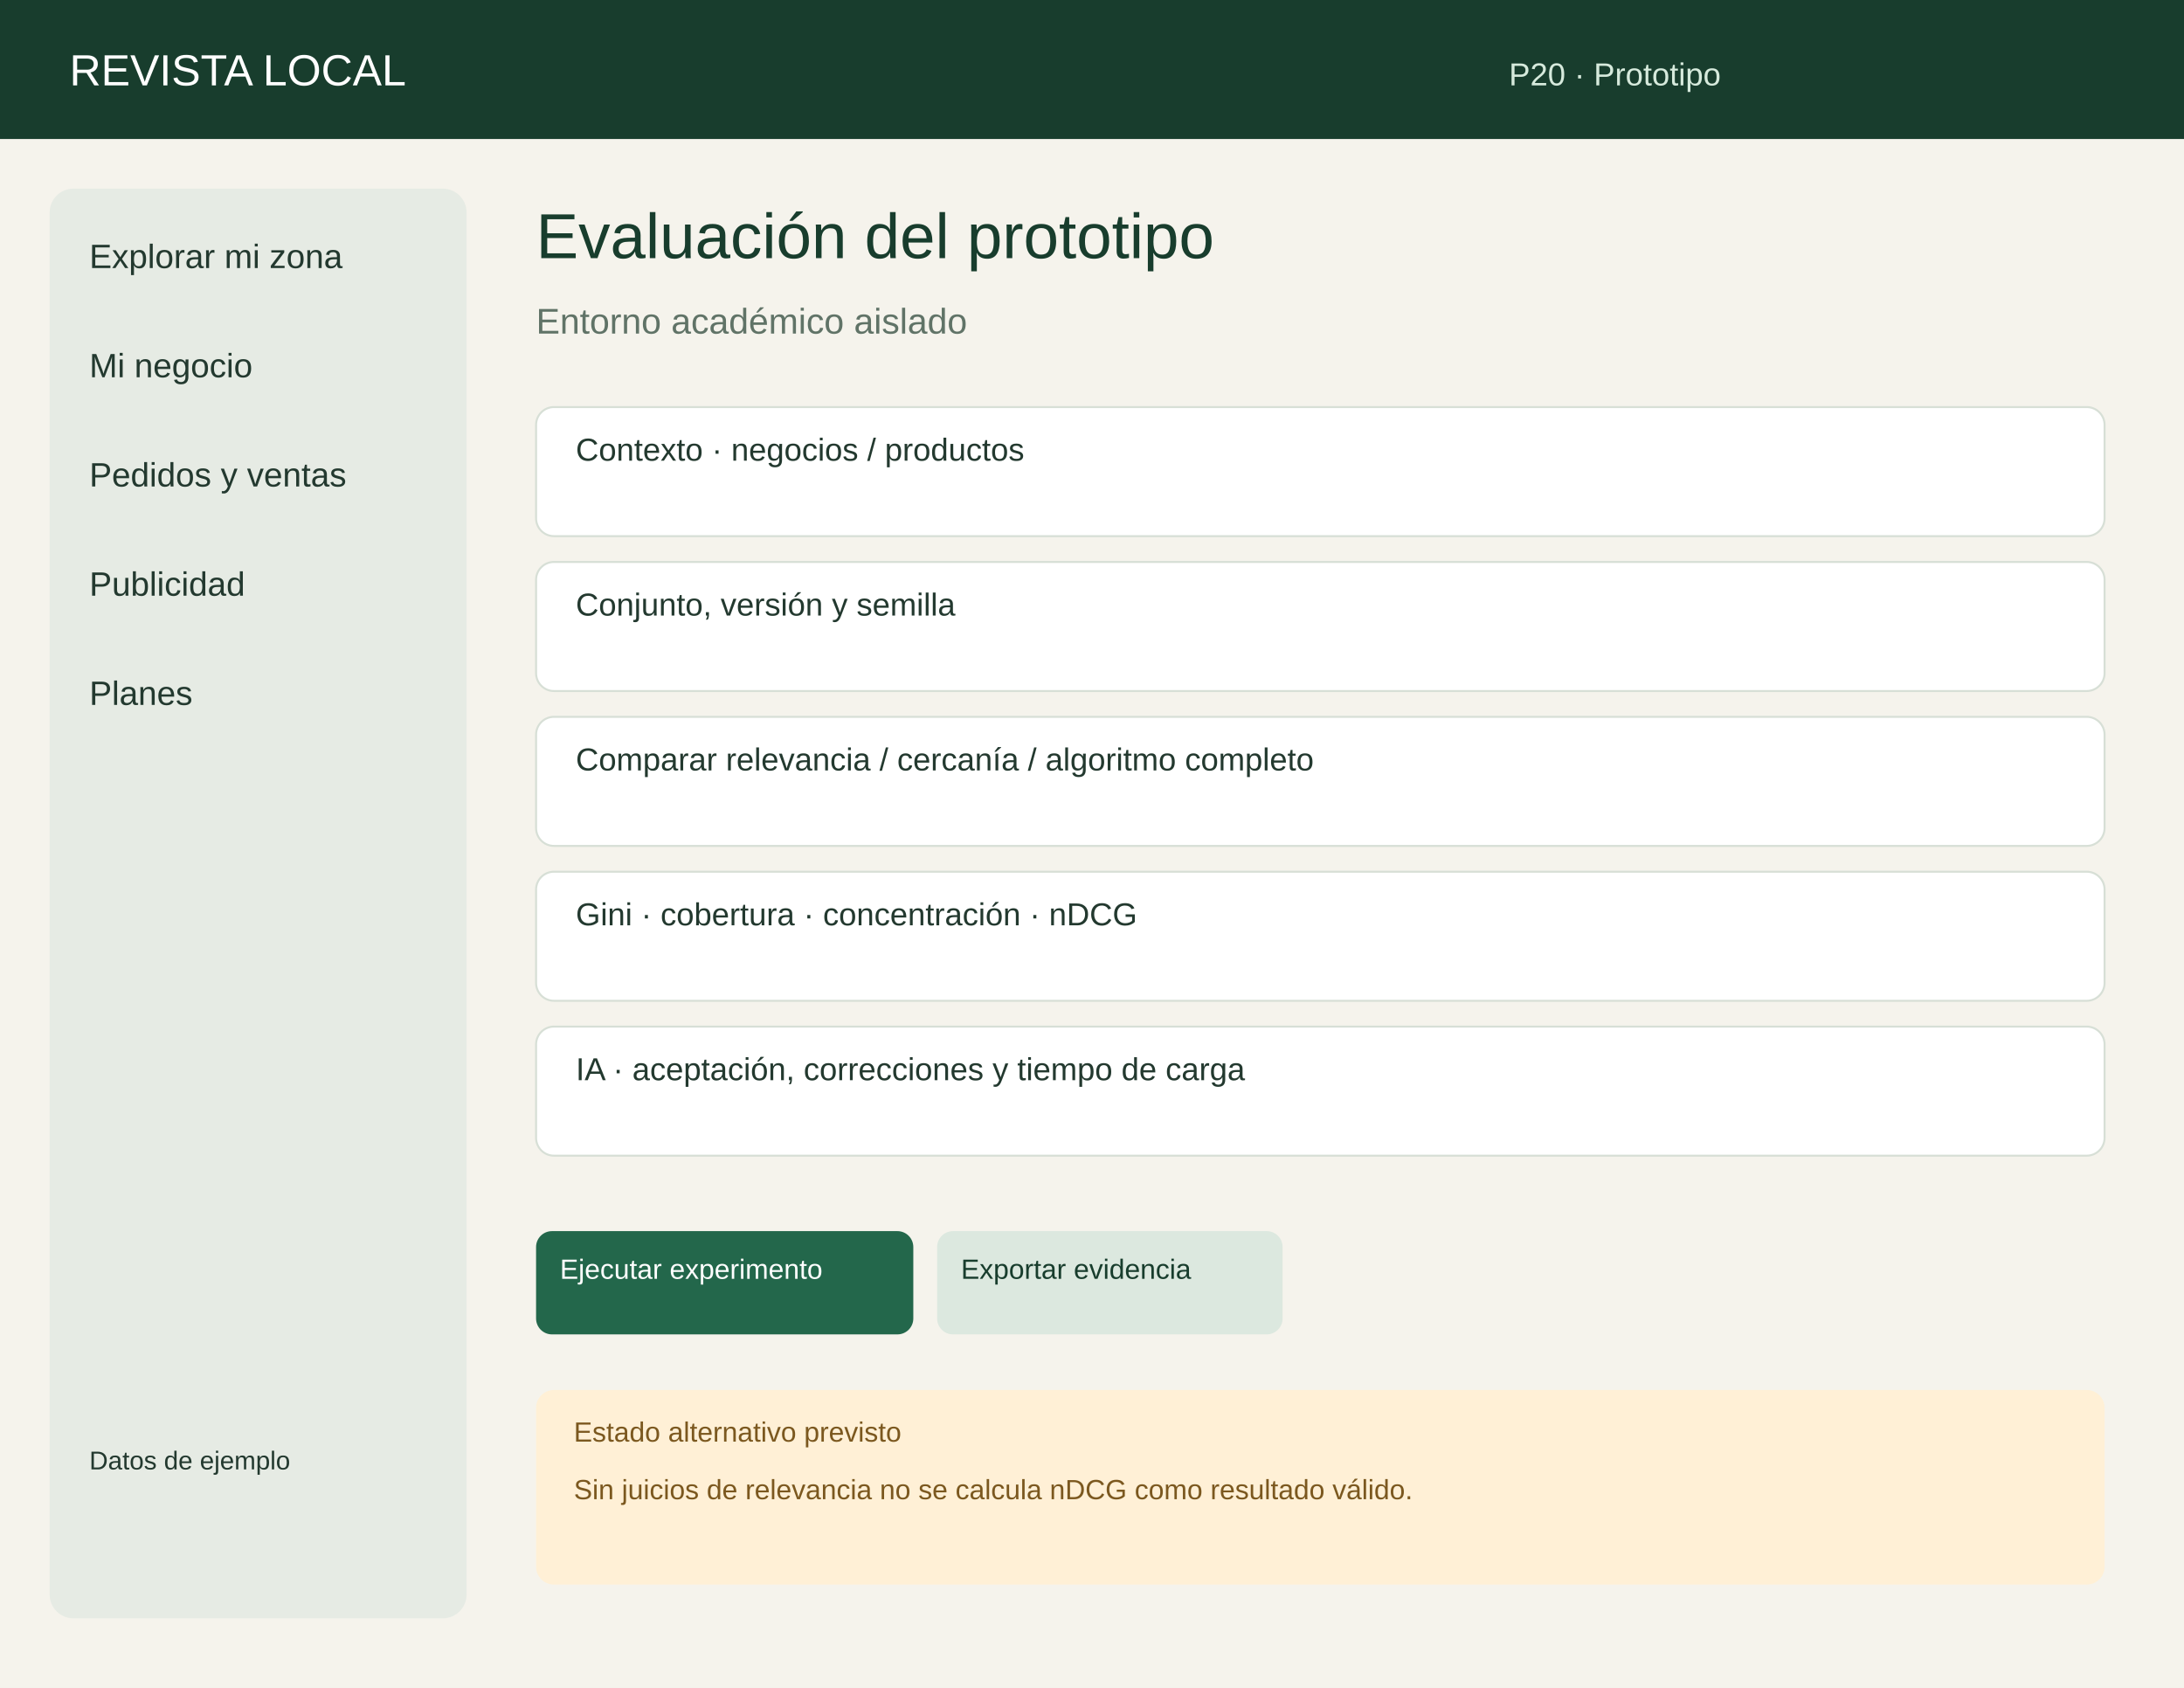
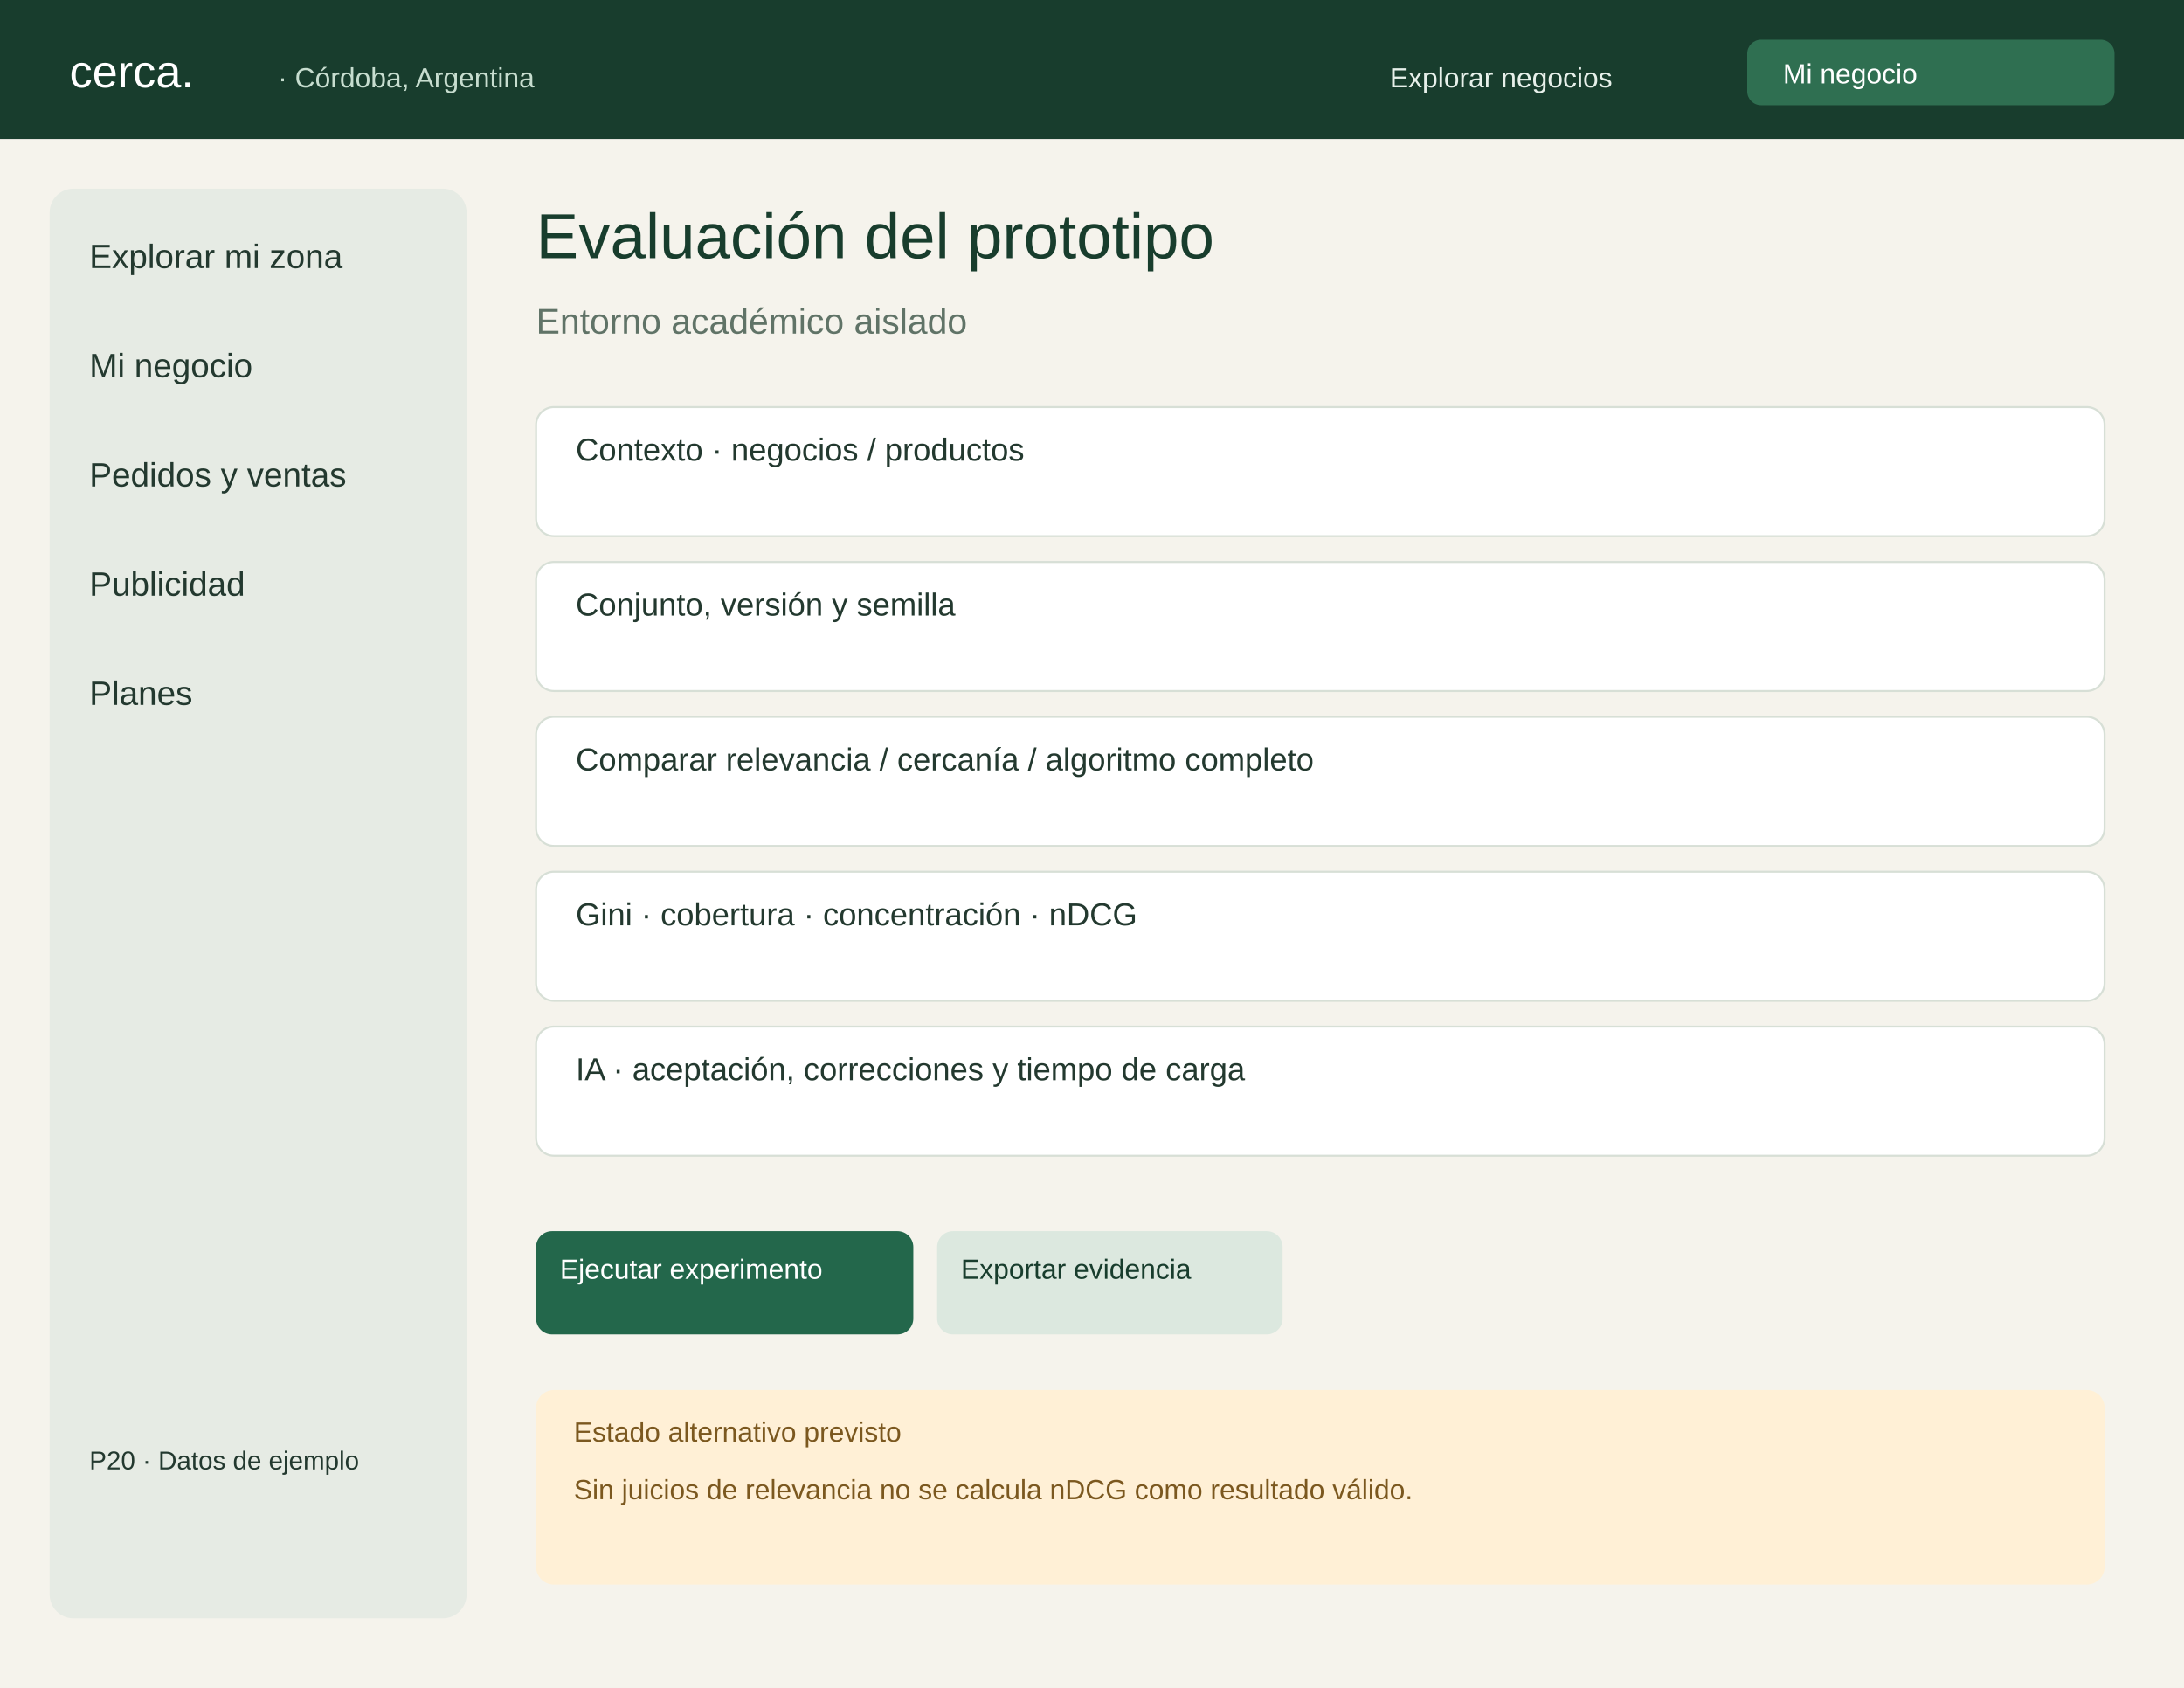
<svg xmlns="http://www.w3.org/2000/svg" width="1100" height="850" viewBox="0 0 1100 850">
  <rect width="1100" height="850" fill="#f5f3ec" />
  <rect x="0" y="0" width="1100" height="70" fill="#183d2d" />
-   <text x="35" y="43" font-family="Arial" font-size="22" fill="#ffffff">
-     <tspan x="35" dy="0">REVISTA LOCAL</tspan>
+   <text x="35" y="44" font-family="Arial" font-size="23" fill="#ffffff">
+     <tspan x="35" dy="0">cerca.</tspan>
  </text>
-   <text x="760" y="43" font-family="Arial" font-size="16" fill="#d6eadc">
-     <tspan x="760" dy="0">P20 · Prototipo</tspan>
+   <text x="140" y="44" font-family="Arial" font-size="14" fill="#c7ddcf">
+     <tspan x="140" dy="0">·  Córdoba, Argentina</tspan>
+   </text>
+   <text x="700" y="44" font-family="Arial" font-size="14" fill="#e7f0ea">
+     <tspan x="700" dy="0">Explorar negocios</tspan>
+   </text>
+   <rect x="880" y="20" width="185" height="33" rx="7" fill="#2f6f51" />
+   <text x="898" y="42" font-family="Arial" font-size="14" fill="#ffffff">
+     <tspan x="898" dy="0">Mi negocio</tspan>
  </text>
  <rect x="25" y="95" width="210" height="720" rx="12" fill="#e6ebe4" />
  <text x="45" y="135" font-family="Arial" font-size="17" fill="#23392f">
    <tspan x="45" dy="0">Explorar mi zona</tspan>
  </text>
  <text x="45" y="190" font-family="Arial" font-size="17" fill="#23392f">
    <tspan x="45" dy="0">Mi negocio</tspan>
  </text>
  <text x="45" y="245" font-family="Arial" font-size="17" fill="#23392f">
    <tspan x="45" dy="0">Pedidos y ventas</tspan>
  </text>
  <text x="45" y="300" font-family="Arial" font-size="17" fill="#23392f">
    <tspan x="45" dy="0">Publicidad</tspan>
  </text>
  <text x="45" y="355" font-family="Arial" font-size="17" fill="#23392f">
    <tspan x="45" dy="0">Planes</tspan>
  </text>
  <text x="45" y="740" font-family="Arial" font-size="13" fill="#23392f">
-     <tspan x="45" dy="0">Datos de ejemplo</tspan>
+     <tspan x="45" dy="0">P20 · Datos de ejemplo</tspan>
  </text>
  <text x="270" y="130" font-family="Arial" font-size="32" fill="#183d2d">
    <tspan x="270" dy="0">Evaluación del prototipo</tspan>
  </text>
  <text x="270" y="168" font-family="Arial" font-size="18" fill="#607367">
    <tspan x="270" dy="0">Entorno académico aislado</tspan>
  </text>
  <rect x="270" y="205" width="790" height="65" rx="9" fill="white" stroke="#d7dfd6" />
  <text x="290" y="232" font-family="Arial" font-size="16" fill="#23392f">
    <tspan x="290" dy="0">Contexto · negocios / productos</tspan>
  </text>
  <rect x="270" y="283" width="790" height="65" rx="9" fill="white" stroke="#d7dfd6" />
  <text x="290" y="310" font-family="Arial" font-size="16" fill="#23392f">
    <tspan x="290" dy="0">Conjunto, versión y semilla</tspan>
  </text>
  <rect x="270" y="361" width="790" height="65" rx="9" fill="white" stroke="#d7dfd6" />
  <text x="290" y="388" font-family="Arial" font-size="16" fill="#23392f">
    <tspan x="290" dy="0">Comparar relevancia / cercanía / algoritmo completo</tspan>
  </text>
  <rect x="270" y="439" width="790" height="65" rx="9" fill="white" stroke="#d7dfd6" />
  <text x="290" y="466" font-family="Arial" font-size="16" fill="#23392f">
    <tspan x="290" dy="0">Gini · cobertura · concentración · nDCG</tspan>
  </text>
  <rect x="270" y="517" width="790" height="65" rx="9" fill="white" stroke="#d7dfd6" />
  <text x="290" y="544" font-family="Arial" font-size="16" fill="#23392f">
    <tspan x="290" dy="0">IA · aceptación, correcciones y tiempo de carga</tspan>
  </text>
  <a href="index.html#P20">
    <rect x="270" y="620" width="190" height="52" rx="8" fill="#23674b" />
    <text x="282" y="644" font-family="Arial" font-size="14" fill="white">
      <tspan x="282" dy="0">Ejecutar experimento</tspan>
    </text>
  </a>
  <a href="index.html#P20">
    <rect x="472" y="620" width="174" height="52" rx="8" fill="#dce8df" />
    <text x="484" y="644" font-family="Arial" font-size="14" fill="#183d2d">
      <tspan x="484" dy="0">Exportar evidencia</tspan>
    </text>
  </a>
  <rect x="270" y="700" width="790" height="98" rx="9" fill="#fff0d6" />
  <text x="289" y="726" font-family="Arial" font-size="14" fill="#7b581f">
    <tspan x="289" dy="0">Estado alternativo previsto</tspan>
  </text>
  <text x="289" y="755" font-family="Arial" font-size="14" fill="#7b581f">
    <tspan x="289" dy="0">Sin juicios de relevancia no se calcula nDCG como resultado válido.</tspan>
  </text>
</svg>
